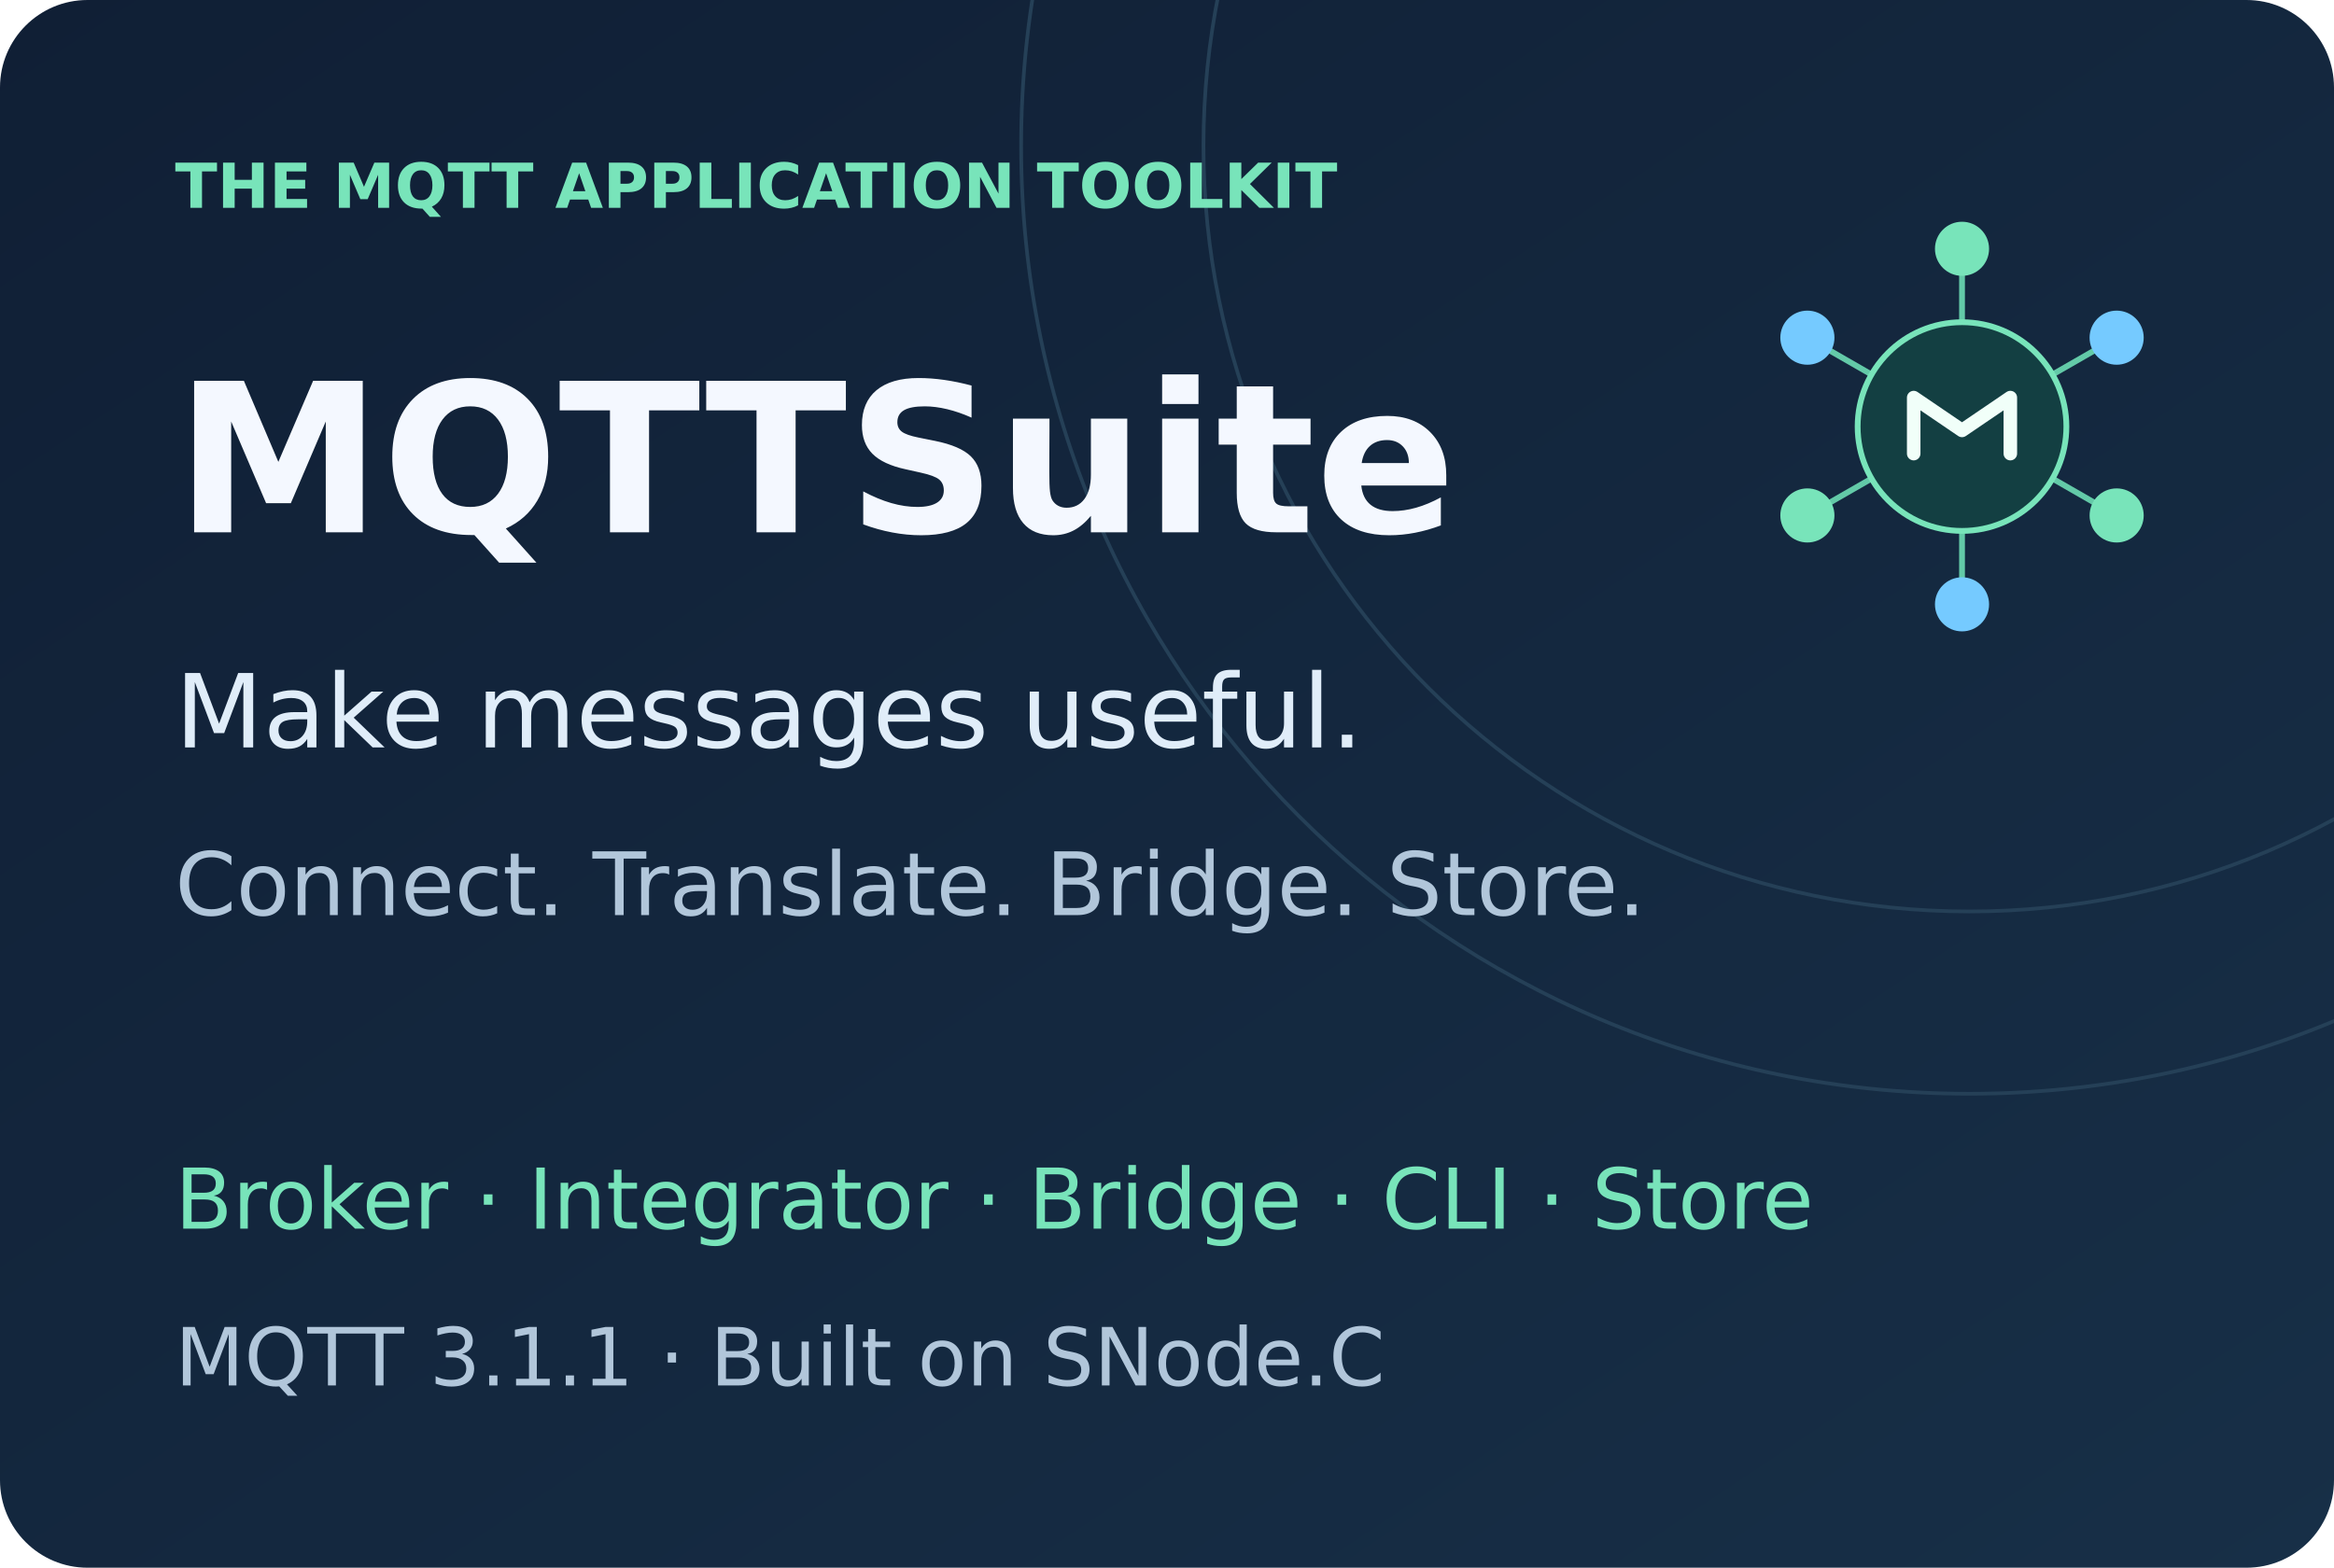
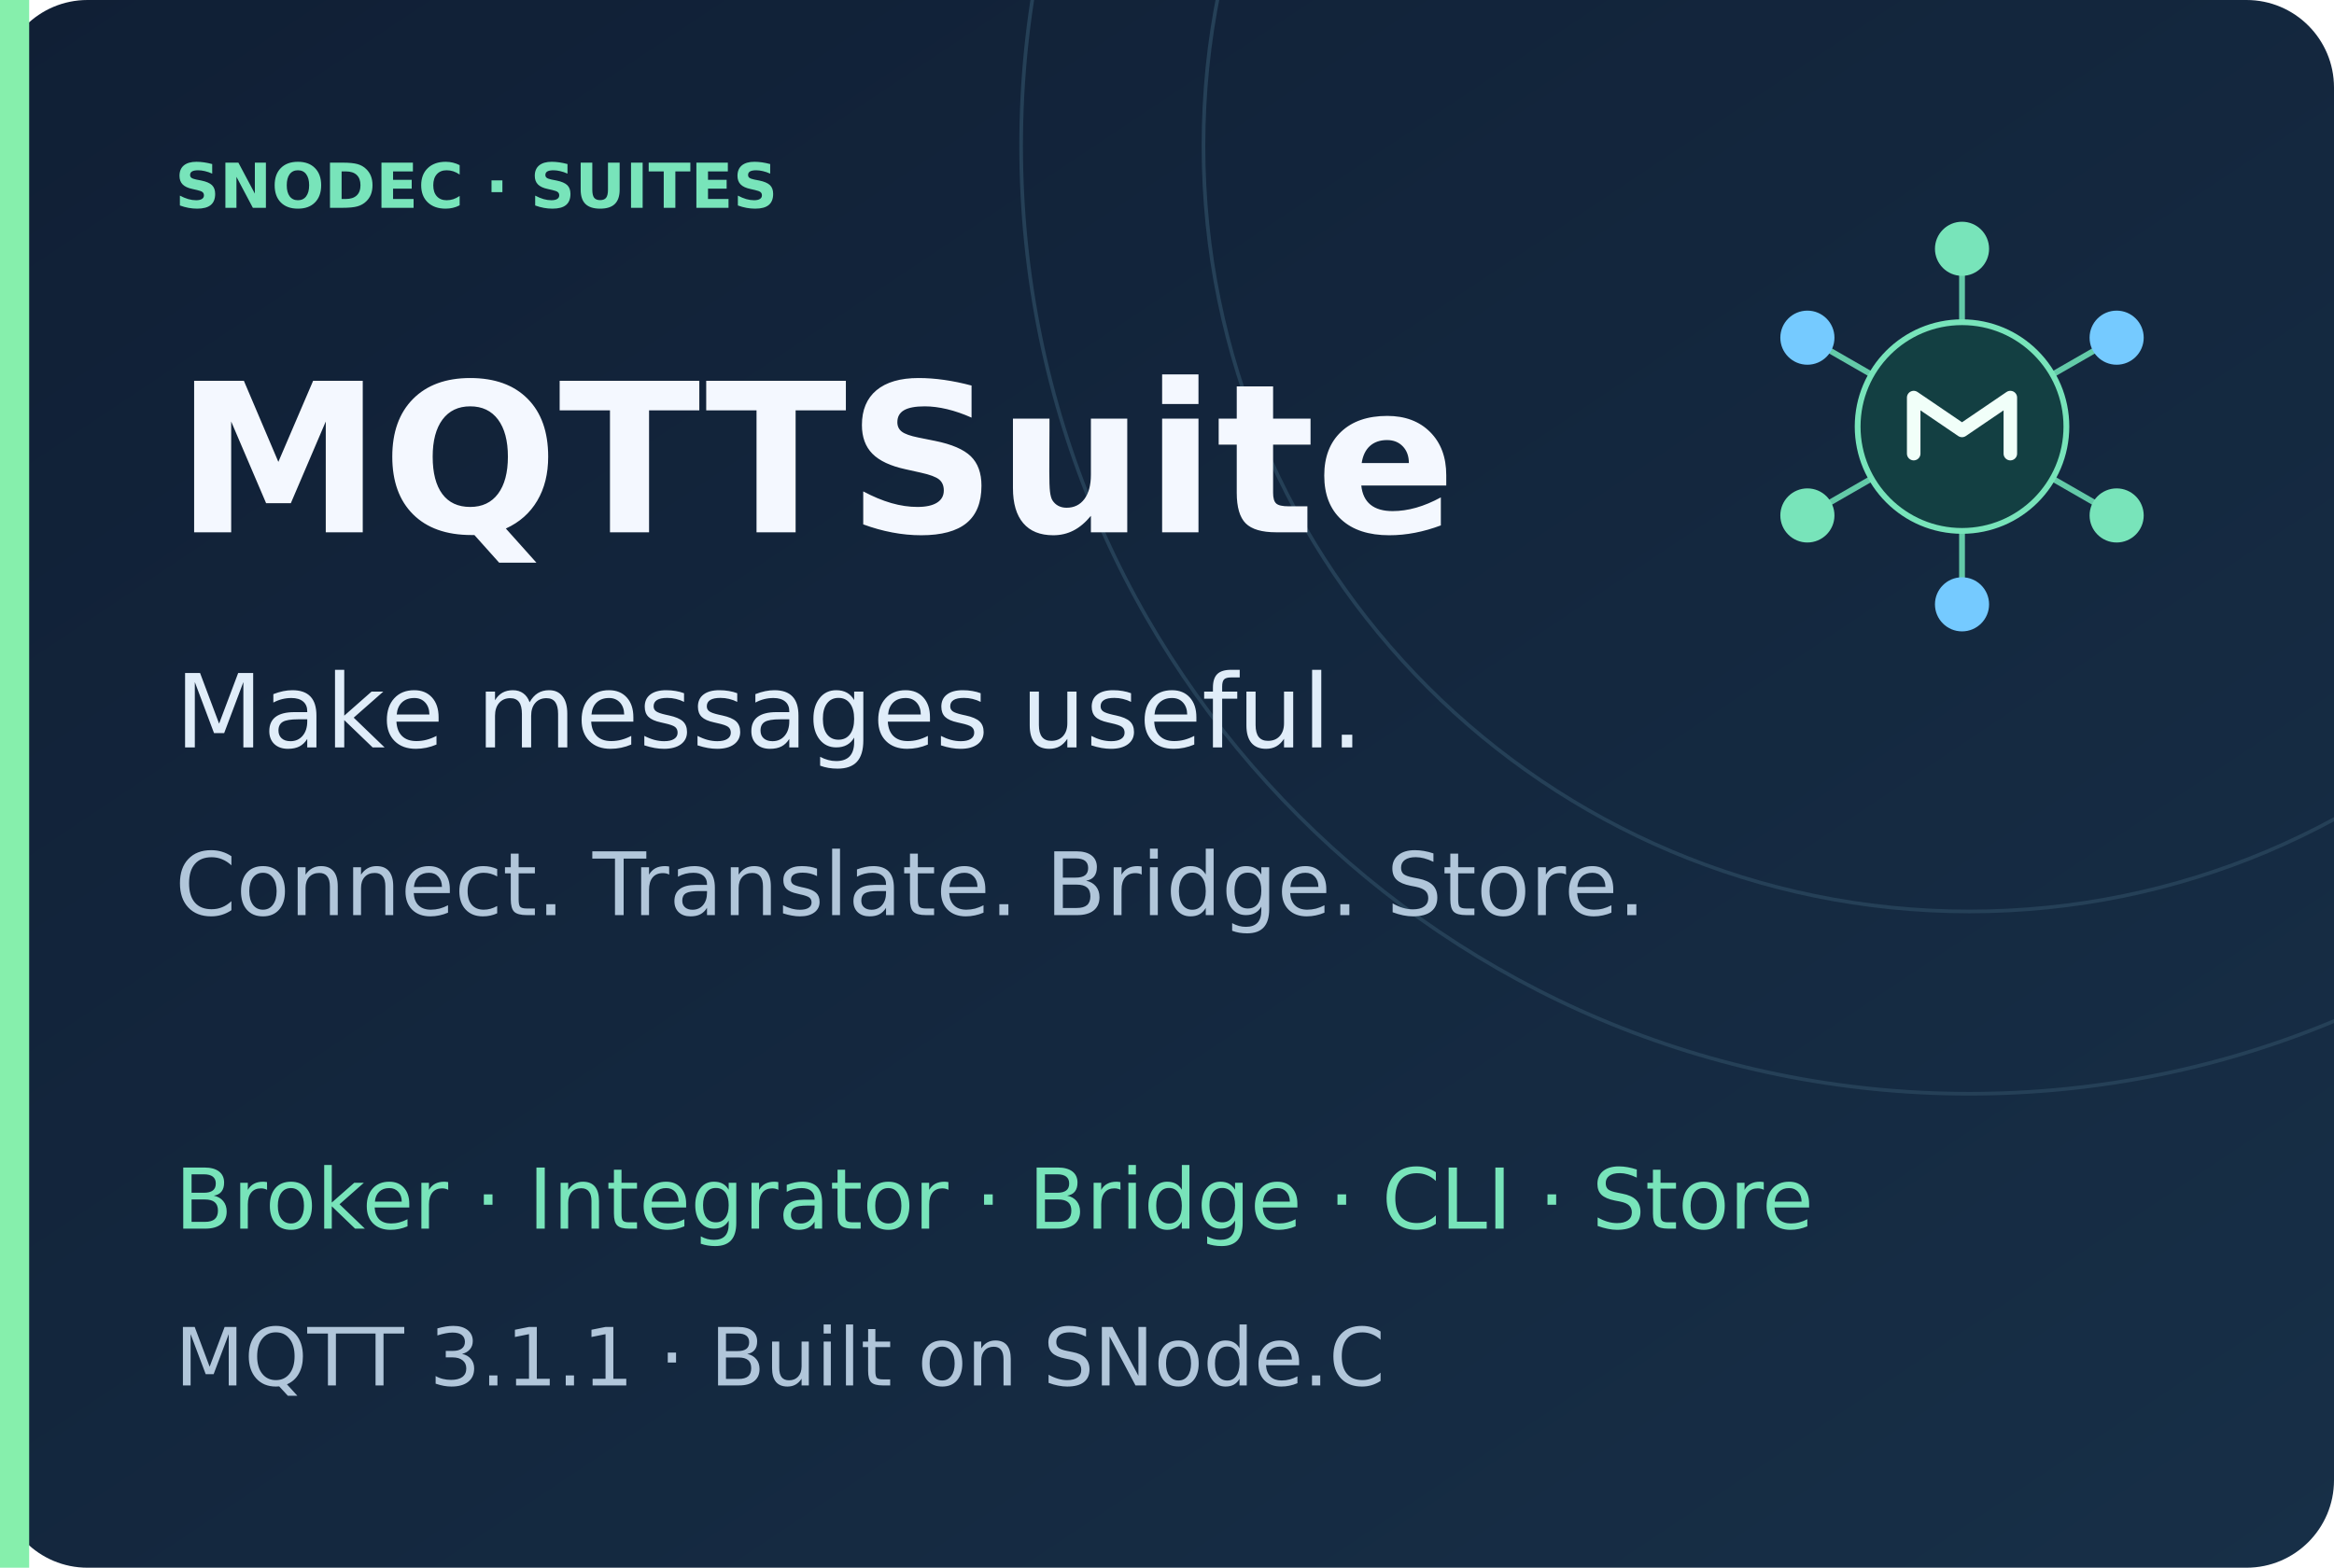
<svg xmlns="http://www.w3.org/2000/svg" viewBox="0 0 640 430" role="img" aria-labelledby="mqttsuite-hero-mobile-title mqttsuite-hero-mobile-desc">
  <defs>
    <linearGradient id="mqttsuite-hero-mobile-bg" x2="1" y2="1">
      <stop stop-color="#101f35" />
      <stop offset="1" stop-color="#172f47" />
    </linearGradient>
    <marker id="mqttsuite-hero-mobile-arrow" markerUnits="userSpaceOnUse" markerWidth="12" markerHeight="12" viewBox="0 0 8 8" refX="7" refY="4" orient="auto-start-reverse">
      <path d="M1 1L7 4L1 7" fill="none" stroke="#7c8fa5" stroke-width="1.5" />
    </marker>
  </defs>
  <g font-family="DejaVu Sans,Arial,sans-serif">
    <rect x="0" y="0" width="640" height="430" rx="24" fill="url(#mqttsuite-hero-mobile-bg)" stroke="none" />
+     <rect width="8" height="430" fill="#86efac" />
    <circle cx="540" cy="40" r="260" fill="none" stroke="#254057" />
    <circle cx="540" cy="40" r="210" fill="none" stroke="#254057" />
-     <text x="48" y="57" font-size="17" fill="#78e4ba" font-weight="700">THE MQTT APPLICATION TOOLKIT</text>
+     <text x="48" y="57" font-size="17" fill="#78e4ba" font-weight="700">SNODEC · SUITES</text>
    <text x="48" y="146" font-size="57" fill="#f4f8ff" font-weight="700">MQTTSuite</text>
    <text x="48" y="205" font-size="28" fill="#e0edf9" font-weight="400">Make messages useful.</text>
    <text x="48" y="251" font-size="24" fill="#b1c6da" font-weight="400">Connect. Translate. Bridge. Store.</text>
    <text x="48" y="337" font-size="23" fill="#78e4ba" font-weight="400">Broker · Integrator · Bridge · CLI · Store</text>
    <text x="48" y="380" font-size="22" fill="#b1c6da" font-weight="400">MQTT 3.1.1 · Built on SNode.C</text>
    <g transform="translate(538 117) scale(0.53)">
      <path d="M0 0L0 -92" fill="none" stroke="#63caa8" stroke-width="3" />
      <path d="M0 0L80 -46" fill="none" stroke="#63caa8" stroke-width="3" />
      <path d="M0 0L80 46" fill="none" stroke="#63caa8" stroke-width="3" />
      <path d="M0 0L0 92" fill="none" stroke="#63caa8" stroke-width="3" />
      <path d="M0 0L-80 46" fill="none" stroke="#63caa8" stroke-width="3" />
      <path d="M0 0L-80 -46" fill="none" stroke="#63caa8" stroke-width="3" />
      <circle r="54" fill="#133f42" stroke="#78e4ba" stroke-width="3" />
      <circle cx="0" cy="-92" r="14" fill="#78e4ba" />
      <circle cx="80" cy="-46" r="14" fill="#75caff" />
      <circle cx="80" cy="46" r="14" fill="#78e4ba" />
      <circle cx="0" cy="92" r="14" fill="#75caff" />
      <circle cx="-80" cy="46" r="14" fill="#78e4ba" />
      <circle cx="-80" cy="-46" r="14" fill="#75caff" />
      <path d="M-25 14V-15L0 2L25-15V14" fill="none" stroke="#f1fff9" stroke-width="7" stroke-linecap="round" stroke-linejoin="round" />
    </g>
  </g>
</svg>
